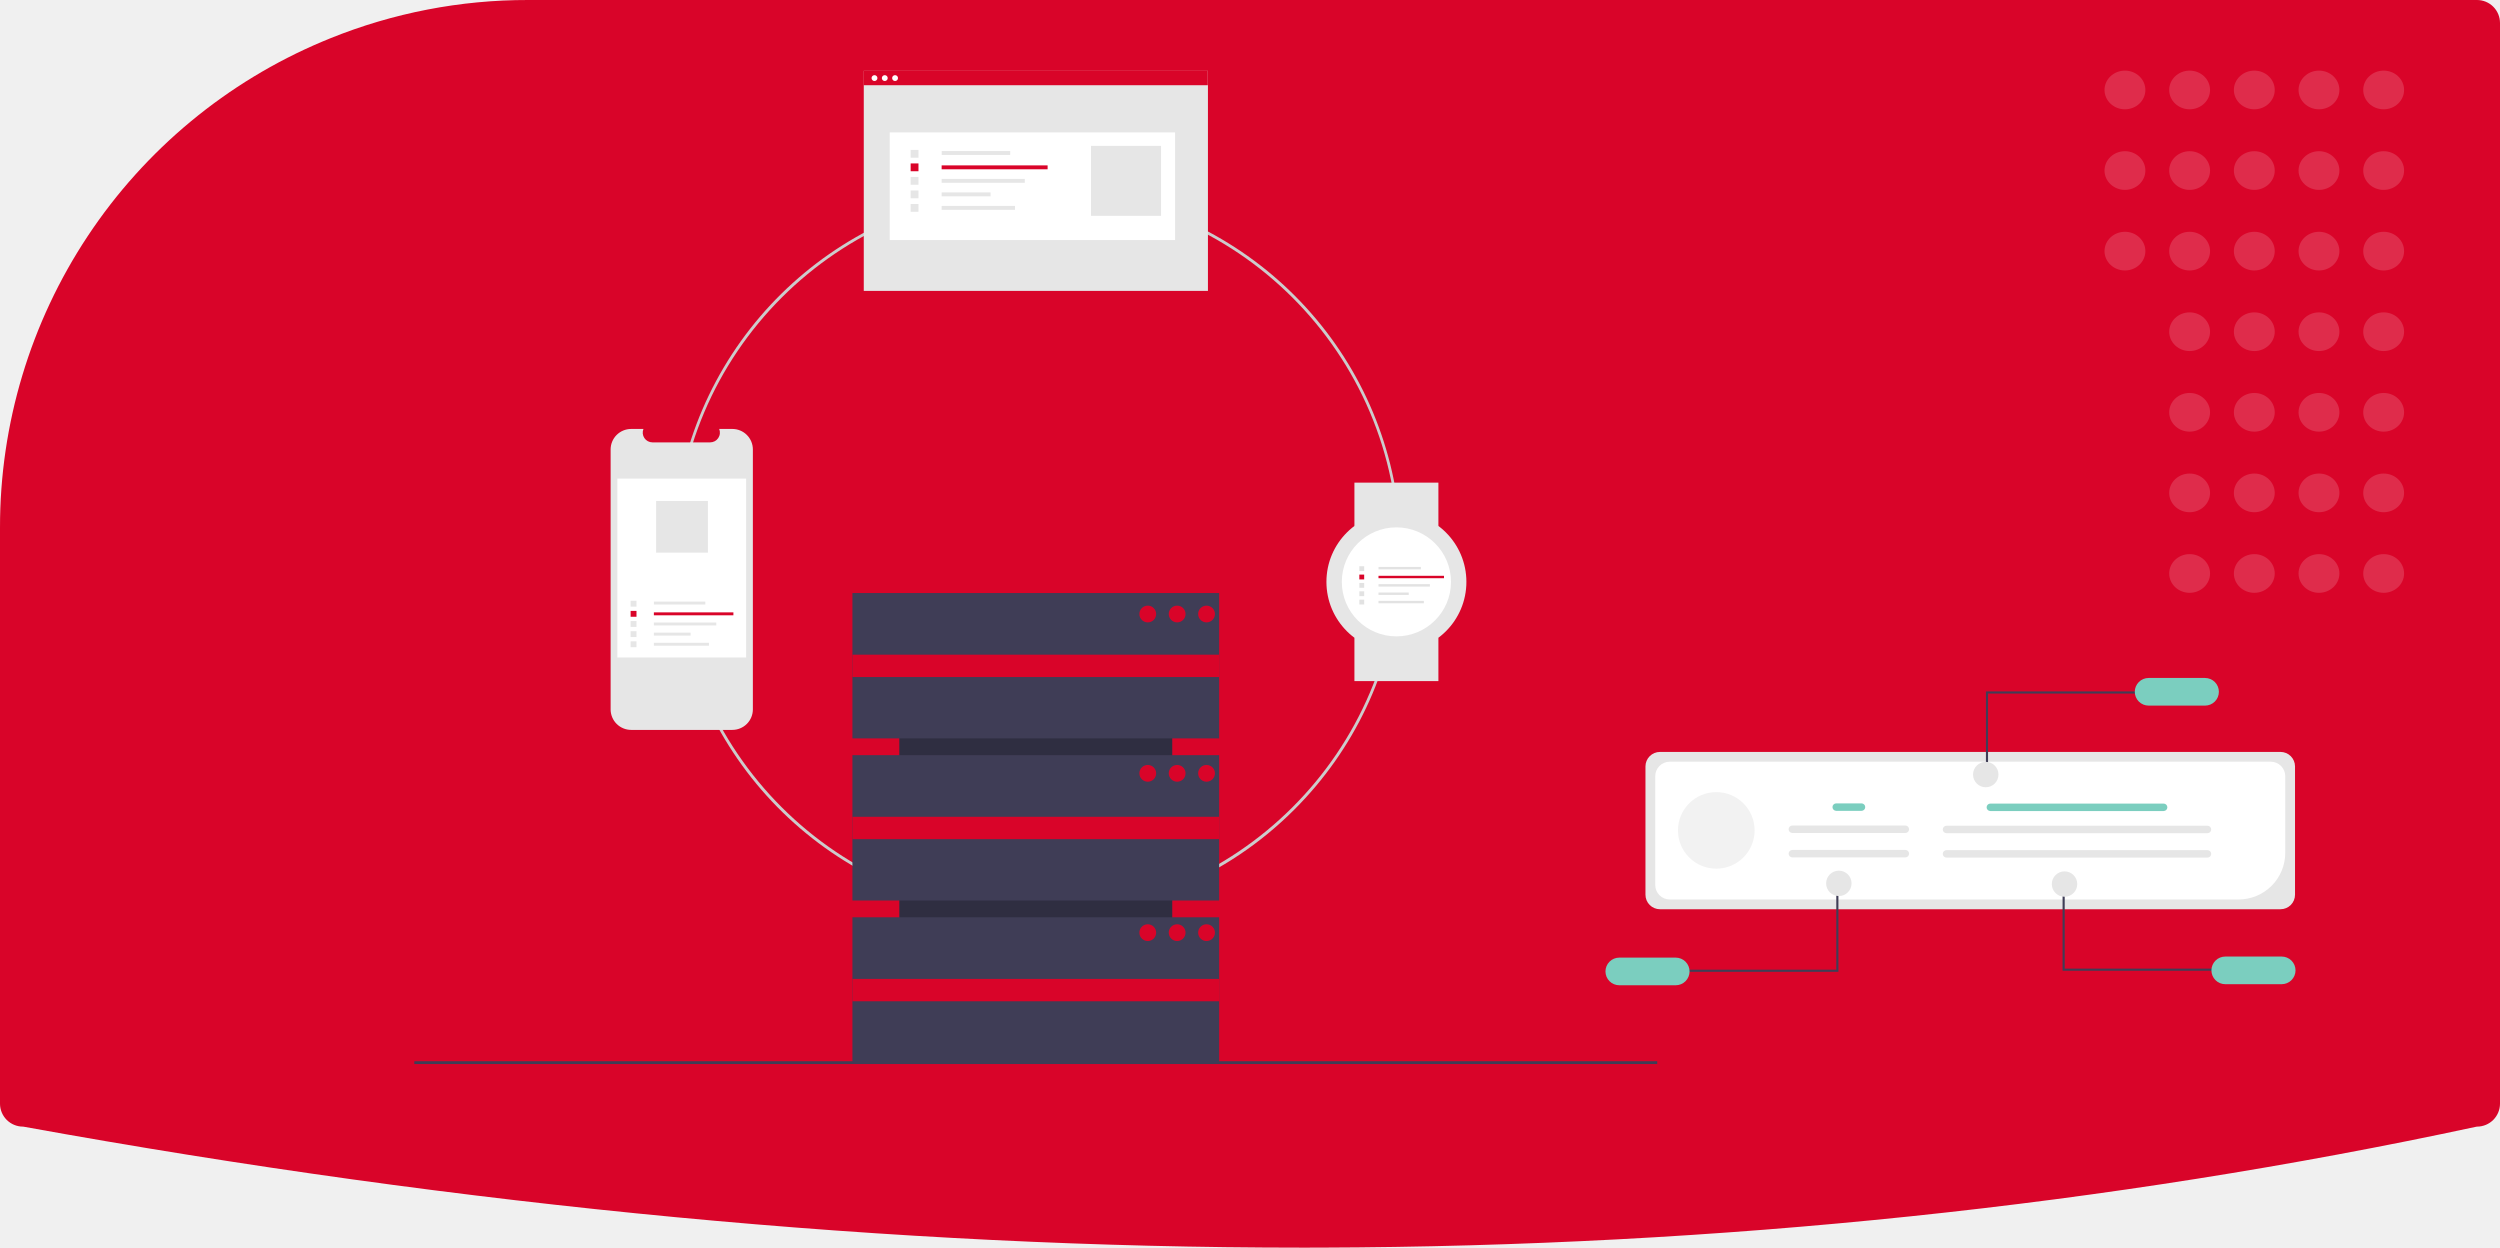
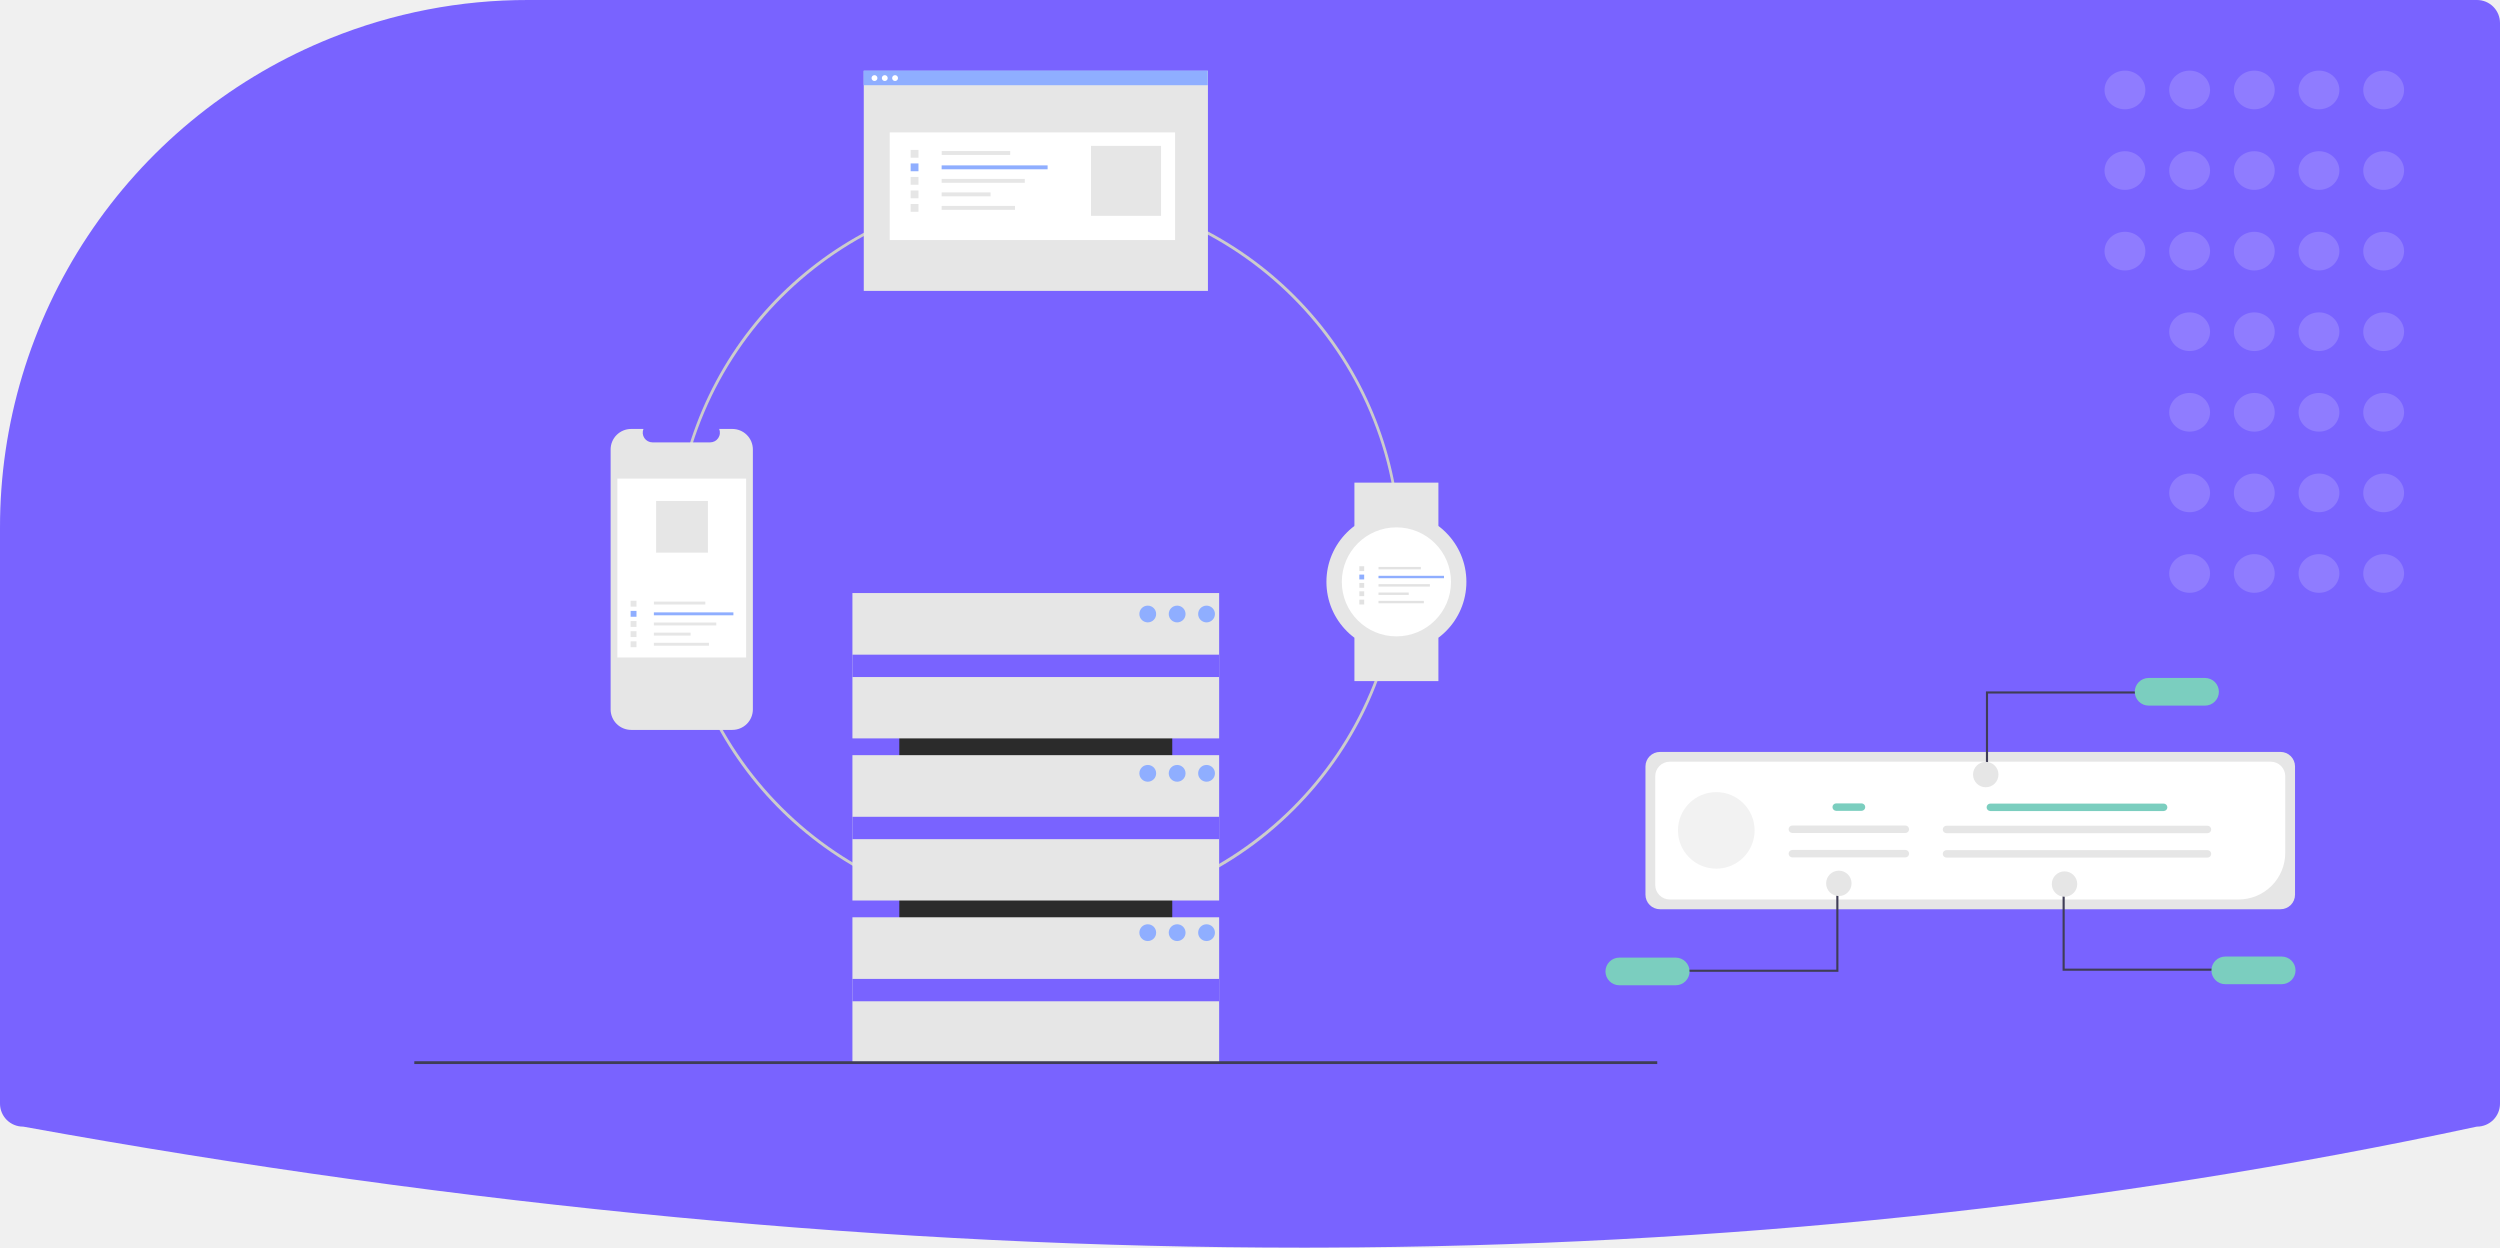
<svg xmlns="http://www.w3.org/2000/svg" width="531" height="265" viewBox="0 0 531 265" fill="none">
-   <path d="M112.193 0C97.766 -0.025 83.472 2.746 70.1 8.157C69.562 8.378 69.022 8.599 68.481 8.826C48.16 17.394 30.822 31.764 18.64 50.136C6.458 68.507 -0.026 90.062 7.8969e-05 112.1V234.422C0.002 235.714 0.516 236.953 1.43 237.866C2.344 238.779 3.584 239.293 4.877 239.295L4.973 239.303C98.964 256.358 190.339 265 276.635 265C277.929 265 279.221 264.998 280.513 264.994C365.34 264.736 447.937 256.094 526.01 239.307L526.124 239.295C527.416 239.293 528.656 238.779 529.57 237.866C530.484 236.953 530.999 235.714 531 234.422V4.873C530.999 3.581 530.484 2.342 529.57 1.429C528.656 0.515 527.416 0.002 526.124 0L112.193 0Z" fill="#D90429" />
+   <path d="M112.193 0C97.766 -0.025 83.472 2.746 70.1 8.157C69.562 8.378 69.022 8.599 68.481 8.826C48.16 17.394 30.822 31.764 18.64 50.136C6.458 68.507 -0.026 90.062 7.8969e-05 112.1V234.422C0.002 235.714 0.516 236.953 1.43 237.866C2.344 238.779 3.584 239.293 4.877 239.295L4.973 239.303C98.964 256.358 190.339 265 276.635 265C277.929 265 279.221 264.998 280.513 264.994C365.34 264.736 447.937 256.094 526.01 239.307L526.124 239.295C527.416 239.293 528.656 238.779 529.57 237.866C530.484 236.953 530.999 235.714 531 234.422V4.873C530.999 3.581 530.484 2.342 529.57 1.429C528.656 0.515 527.416 0.002 526.124 0L112.193 0Z" fill="#7963FF" />
  <path d="M220.278 194.534C202.391 194.534 185.057 188.341 171.229 177.011C157.402 165.68 147.937 149.913 144.448 132.396C140.958 114.879 143.659 96.696 152.092 80.944C160.524 65.193 174.165 52.848 190.691 46.013C207.217 39.178 225.605 38.276 242.722 43.461C259.839 48.645 274.627 59.596 284.564 74.446C294.502 89.297 298.976 107.128 297.222 124.902C295.469 142.677 287.598 159.294 274.949 171.923C267.786 179.114 259.266 184.815 249.882 188.697C240.498 192.578 230.436 194.562 220.278 194.534V194.534ZM220.278 40.73C177.974 40.73 143.556 75.095 143.556 117.335C143.556 159.576 177.974 193.941 220.278 193.941C262.583 193.941 297 159.576 297 117.335C297 75.095 262.583 40.73 220.278 40.73V40.73Z" fill="#CCCCCC" />
-   <path d="M248.987 206.111V128.338H191.014V206.111H248.987Z" fill="#2F2E41" />
-   <path d="M258.946 125.963H181.054V156.835H258.946V125.963Z" fill="#3F3D56" />
-   <path d="M258.946 160.397H181.054V191.269H258.946V160.397Z" fill="#3F3D56" />
-   <path d="M258.946 194.831H181.054V225.703H258.946V194.831Z" fill="#3F3D56" />
-   <path d="M258.946 139.053H181.054V143.802H258.946V139.053Z" fill="#D90429" />
-   <path d="M258.946 173.487H181.054V178.237H258.946V173.487Z" fill="#D90429" />
-   <path d="M258.946 207.921H181.054V212.671H258.946V207.921Z" fill="#D90429" />
-   <path d="M243.784 132.197C244.769 132.197 245.568 131.399 245.568 130.416C245.568 129.432 244.769 128.635 243.784 128.635C242.799 128.635 242 129.432 242 130.416C242 131.399 242.799 132.197 243.784 132.197Z" fill="#D90429" />
-   <path d="M250.027 132.197C251.012 132.197 251.811 131.399 251.811 130.416C251.811 129.432 251.012 128.635 250.027 128.635C249.042 128.635 248.243 129.432 248.243 130.416C248.243 131.399 249.042 132.197 250.027 132.197Z" fill="#D90429" />
-   <path d="M256.27 132.197C257.255 132.197 258.054 131.399 258.054 130.416C258.054 129.432 257.255 128.635 256.27 128.635C255.285 128.635 254.487 129.432 254.487 130.416C254.487 131.399 255.285 132.197 256.27 132.197Z" fill="#D90429" />
-   <path d="M243.784 166.037C244.769 166.037 245.568 165.24 245.568 164.256C245.568 163.273 244.769 162.475 243.784 162.475C242.799 162.475 242 163.273 242 164.256C242 165.24 242.799 166.037 243.784 166.037Z" fill="#D90429" />
-   <path d="M250.027 166.037C251.012 166.037 251.811 165.24 251.811 164.256C251.811 163.273 251.012 162.475 250.027 162.475C249.042 162.475 248.243 163.273 248.243 164.256C248.243 165.24 249.042 166.037 250.027 166.037Z" fill="#D90429" />
-   <path d="M256.27 166.037C257.255 166.037 258.054 165.24 258.054 164.256C258.054 163.273 257.255 162.475 256.27 162.475C255.285 162.475 254.487 163.273 254.487 164.256C254.487 165.24 255.285 166.037 256.27 166.037Z" fill="#D90429" />
-   <path d="M243.784 199.878C244.769 199.878 245.568 199.08 245.568 198.097C245.568 197.113 244.769 196.316 243.784 196.316C242.799 196.316 242 197.113 242 198.097C242 199.08 242.799 199.878 243.784 199.878Z" fill="#D90429" />
-   <path d="M250.027 199.878C251.012 199.878 251.811 199.08 251.811 198.097C251.811 197.113 251.012 196.316 250.027 196.316C249.042 196.316 248.243 197.113 248.243 198.097C248.243 199.08 249.042 199.878 250.027 199.878Z" fill="#D90429" />
-   <path d="M256.27 199.878C257.255 199.878 258.054 199.08 258.054 198.097C258.054 197.113 257.255 196.316 256.27 196.316C255.285 196.316 254.487 197.113 254.487 198.097C254.487 199.08 255.285 199.878 256.27 199.878Z" fill="#D90429" />
+   <path d="M248.987 206.111V128.338H191.014V206.111H248.987Z" fill="#2B2B2B" />
+   <path d="M258.946 125.963H181.054V156.835H258.946V125.963Z" fill="#E6E6E6" />
+   <path d="M258.946 160.397H181.054V191.269H258.946V160.397Z" fill="#E6E6E6" />
+   <path d="M258.946 194.831H181.054V225.703H258.946V194.831Z" fill="#E6E6E6" />
+   <path d="M258.946 139.053H181.054V143.802H258.946V139.053Z" fill="#7963FF" />
+   <path d="M258.946 173.487H181.054V178.237H258.946V173.487Z" fill="#7963FF" />
+   <path d="M258.946 207.921H181.054V212.671H258.946V207.921Z" fill="#7963FF" />
+   <path d="M243.784 132.197C244.769 132.197 245.568 131.399 245.568 130.416C245.568 129.432 244.769 128.635 243.784 128.635C242.799 128.635 242 129.432 242 130.416C242 131.399 242.799 132.197 243.784 132.197Z" fill="#8FAEFF" />
+   <path d="M250.027 132.197C251.012 132.197 251.811 131.399 251.811 130.416C251.811 129.432 251.012 128.635 250.027 128.635C249.042 128.635 248.243 129.432 248.243 130.416C248.243 131.399 249.042 132.197 250.027 132.197Z" fill="#8FAEFF" />
+   <path d="M256.27 132.197C257.255 132.197 258.054 131.399 258.054 130.416C258.054 129.432 257.255 128.635 256.27 128.635C255.285 128.635 254.487 129.432 254.487 130.416C254.487 131.399 255.285 132.197 256.27 132.197Z" fill="#8FAEFF" />
+   <path d="M243.784 166.037C244.769 166.037 245.568 165.24 245.568 164.256C245.568 163.273 244.769 162.475 243.784 162.475C242.799 162.475 242 163.273 242 164.256C242 165.24 242.799 166.037 243.784 166.037Z" fill="#8FAEFF" />
+   <path d="M250.027 166.037C251.012 166.037 251.811 165.24 251.811 164.256C251.811 163.273 251.012 162.475 250.027 162.475C249.042 162.475 248.243 163.273 248.243 164.256C248.243 165.24 249.042 166.037 250.027 166.037Z" fill="#8FAEFF" />
+   <path d="M256.27 166.037C257.255 166.037 258.054 165.24 258.054 164.256C258.054 163.273 257.255 162.475 256.27 162.475C255.285 162.475 254.487 163.273 254.487 164.256C254.487 165.24 255.285 166.037 256.27 166.037Z" fill="#8FAEFF" />
+   <path d="M243.784 199.878C244.769 199.878 245.568 199.08 245.568 198.097C245.568 197.113 244.769 196.316 243.784 196.316C242.799 196.316 242 197.113 242 198.097C242 199.08 242.799 199.878 243.784 199.878Z" fill="#8FAEFF" />
+   <path d="M250.027 199.878C251.012 199.878 251.811 199.08 251.811 198.097C251.811 197.113 251.012 196.316 250.027 196.316C249.042 196.316 248.243 197.113 248.243 198.097C248.243 199.08 249.042 199.878 250.027 199.878Z" fill="#8FAEFF" />
+   <path d="M256.27 199.878C257.255 199.878 258.054 199.08 258.054 198.097C258.054 197.113 257.255 196.316 256.27 196.316C255.285 196.316 254.487 197.113 254.487 198.097C254.487 199.08 255.285 199.878 256.27 199.878Z" fill="#8FAEFF" />
  <path d="M352 225.406H88V226H352V225.406Z" fill="#3F3D56" />
  <path d="M159.91 95.464V150.675C159.91 151.83 159.45 152.938 158.632 153.755C157.814 154.571 156.705 155.03 155.548 155.031H134.06C132.903 155.031 131.793 154.572 130.974 153.755C130.156 152.938 129.696 151.831 129.696 150.675V95.464C129.696 94.309 130.156 93.201 130.974 92.384C131.793 91.568 132.903 91.109 134.06 91.109H136.666C136.538 91.423 136.49 91.764 136.524 92.102C136.559 92.439 136.677 92.763 136.866 93.044C137.056 93.326 137.312 93.557 137.611 93.717C137.911 93.876 138.246 93.96 138.585 93.96H150.837C151.176 93.96 151.511 93.876 151.811 93.717C152.11 93.557 152.366 93.326 152.556 93.044C152.745 92.763 152.863 92.439 152.898 92.102C152.932 91.764 152.884 91.423 152.756 91.109H155.548C156.705 91.109 157.814 91.568 158.632 92.385C159.45 93.202 159.91 94.309 159.91 95.464V95.464Z" fill="#E6E6E6" />
  <path d="M158.479 101.652H131.127V139.648H158.479V101.652Z" fill="white" />
  <path d="M149.81 127.78H138.893V128.403H149.81V127.78Z" fill="#E6E6E6" />
-   <path d="M155.774 130.067H138.882V130.69H155.774V130.067Z" fill="#D90429" />
+   <path d="M155.774 130.067H138.882V130.69H155.774V130.067Z" fill="#8FAEFF" />
  <path d="M152.138 132.221H138.882V132.844H152.138V132.221Z" fill="#E6E6E6" />
  <path d="M146.68 134.376H138.882V134.999H146.68V134.376Z" fill="#E6E6E6" />
  <path d="M150.578 136.531H138.882V137.154H150.578V136.531Z" fill="#E6E6E6" />
  <path d="M135.19 127.601H133.942V128.846H135.19V127.601Z" fill="#E6E6E6" />
-   <path d="M135.19 129.755H133.942V131.001H135.19V129.755Z" fill="#D90429" />
+   <path d="M135.19 129.755H133.942V131.001H135.19V129.755Z" fill="#8FAEFF" />
  <path d="M135.19 131.91H133.942V133.156H135.19V131.91Z" fill="#E6E6E6" />
  <path d="M135.19 134.065H133.942V135.31H135.19V134.065Z" fill="#E6E6E6" />
  <path d="M135.19 136.219H133.942V137.465H135.19V136.219Z" fill="#E6E6E6" />
  <path d="M150.358 106.402H139.358V117.384H150.358V106.402Z" fill="#E6E6E6" />
  <path d="M256.566 15.041H183.465V61.787H256.566V15.041Z" fill="#E6E6E6" />
  <path d="M249.583 28.119H188.976V50.987H249.583V28.119Z" fill="white" />
  <path d="M214.564 32.081H200.018V32.911H214.564V32.081Z" fill="#E6E6E6" />
-   <path d="M222.511 35.128H200.004V35.958H222.511V35.128Z" fill="#D90429" />
+   <path d="M222.511 35.128H200.004V35.958H222.511V35.128Z" fill="#8FAEFF" />
  <path d="M217.667 37.999H200.004V38.829H217.667V37.999Z" fill="#E6E6E6" />
  <path d="M210.394 40.87H200.004V41.7H210.394V40.87Z" fill="#E6E6E6" />
  <path d="M215.589 43.741H200.004V44.571H215.589V43.741Z" fill="#E6E6E6" />
  <path d="M195.084 31.842H193.422V33.502H195.084V31.842Z" fill="#E6E6E6" />
-   <path d="M195.084 34.713H193.422V36.373H195.084V34.713Z" fill="#D90429" />
+   <path d="M195.084 34.713H193.422V36.373H195.084V34.713Z" fill="#8FAEFF" />
  <path d="M195.084 37.584H193.422V39.244H195.084V37.584Z" fill="#E6E6E6" />
  <path d="M195.084 40.455H193.422V42.115H195.084V40.455Z" fill="#E6E6E6" />
  <path d="M195.084 43.326H193.422V44.986H195.084V43.326Z" fill="#E6E6E6" />
  <path d="M246.609 30.984H231.727V45.844H246.609V30.984Z" fill="#E6E6E6" />
-   <path d="M256.535 15H183.434V18.101H256.535V15Z" fill="#D90429" />
+   <path d="M256.535 15H183.434V18.101H256.535V15Z" fill="#8FAEFF" />
  <path d="M185.742 17.208C186.086 17.208 186.365 16.929 186.365 16.585C186.365 16.242 186.086 15.963 185.742 15.963C185.398 15.963 185.119 16.242 185.119 16.585C185.119 16.929 185.398 17.208 185.742 17.208Z" fill="white" />
  <path d="M187.927 17.208C188.271 17.208 188.55 16.929 188.55 16.585C188.55 16.242 188.271 15.963 187.927 15.963C187.582 15.963 187.303 16.242 187.303 16.585C187.303 16.929 187.582 17.208 187.927 17.208Z" fill="white" />
  <path d="M190.112 17.208C190.456 17.208 190.735 16.929 190.735 16.585C190.735 16.242 190.456 15.963 190.112 15.963C189.767 15.963 189.488 16.242 189.488 16.585C189.488 16.929 189.767 17.208 190.112 17.208Z" fill="white" />
  <path d="M305.517 102.512H287.679V111.715H305.517V102.512Z" fill="#E6E6E6" />
  <path d="M305.517 135.462H287.679V144.664H305.517V135.462Z" fill="#E6E6E6" />
  <path d="M296.598 138.431C304.808 138.431 311.463 131.786 311.463 123.588C311.463 115.391 304.808 108.746 296.598 108.746C288.388 108.746 281.733 115.391 281.733 123.588C281.733 131.786 288.388 138.431 296.598 138.431Z" fill="#E6E6E6" />
  <path d="M296.598 135.165C303.001 135.165 308.193 129.982 308.193 123.588C308.193 117.195 303.001 112.011 296.598 112.011C290.194 112.011 285.003 117.195 285.003 123.588C285.003 129.982 290.194 135.165 296.598 135.165Z" fill="white" />
  <path d="M301.793 120.416H292.801V120.929H301.793V120.416Z" fill="#E2E2E2" />
-   <path d="M306.706 122.3H292.792V122.813H306.706V122.3Z" fill="#D90429" />
+   <path d="M306.706 122.3H292.792V122.813H306.706V122.3Z" fill="#8FAEFF" />
  <path d="M303.711 124.075H292.792V124.588H303.711V124.075Z" fill="#E2E2E2" />
  <path d="M299.215 125.85H292.792V126.363H299.215V125.85Z" fill="#E2E2E2" />
  <path d="M302.427 127.625H292.792V128.138H302.427V127.625Z" fill="#E2E2E2" />
  <path d="M289.751 120.269H288.723V121.295H289.751V120.269Z" fill="#E2E2E2" />
-   <path d="M289.751 122.044H288.723V123.07H289.751V122.044Z" fill="#D90429" />
+   <path d="M289.751 122.044H288.723V123.07H289.751V122.044Z" fill="#8FAEFF" />
  <path d="M289.751 123.819H288.723V124.845H289.751V123.819Z" fill="#E2E2E2" />
  <path d="M289.751 125.593H288.723V126.62H289.751V125.593Z" fill="#E2E2E2" />
  <path d="M289.751 127.368H288.723V128.394H289.751V127.368Z" fill="#E2E2E2" />
  <g opacity="0.4">
    <path opacity="0.4" d="M501.952 19.108C501.952 21.377 503.894 23.216 506.29 23.216C508.686 23.216 510.628 21.377 510.628 19.108C510.628 16.839 508.686 15 506.29 15C503.894 15 501.952 16.839 501.952 19.108Z" fill="white" />
    <path opacity="0.4" d="M501.952 36.224C501.952 38.493 503.894 40.332 506.29 40.332C508.686 40.332 510.628 38.493 510.628 36.224C510.628 33.955 508.686 32.116 506.29 32.116C503.894 32.116 501.952 33.955 501.952 36.224Z" fill="white" />
    <path opacity="0.4" d="M501.952 53.34C501.952 55.609 503.894 57.448 506.29 57.448C508.686 57.448 510.628 55.609 510.628 53.34C510.628 51.072 508.686 49.232 506.29 49.232C503.894 49.232 501.952 51.072 501.952 53.34Z" fill="white" />
    <path opacity="0.4" d="M501.952 70.457C501.952 72.725 503.894 74.564 506.29 74.564C508.686 74.564 510.628 72.725 510.628 70.457C510.628 68.188 508.686 66.349 506.29 66.349C503.894 66.349 501.952 68.188 501.952 70.457Z" fill="white" />
    <path opacity="0.4" d="M501.952 87.573C501.952 89.841 503.894 91.681 506.29 91.681C508.686 91.681 510.628 89.841 510.628 87.573C510.628 85.304 508.686 83.465 506.29 83.465C503.894 83.465 501.952 85.304 501.952 87.573Z" fill="white" />
    <path opacity="0.4" d="M501.952 104.689C501.952 106.958 503.894 108.797 506.29 108.797C508.686 108.797 510.628 106.958 510.628 104.689C510.628 102.42 508.686 100.581 506.29 100.581C503.894 100.581 501.952 102.42 501.952 104.689Z" fill="white" />
    <path opacity="0.4" d="M501.952 121.805C501.952 124.074 503.894 125.913 506.29 125.913C508.686 125.913 510.628 124.074 510.628 121.805C510.628 119.536 508.686 117.697 506.29 117.697C503.894 117.697 501.952 119.536 501.952 121.805Z" fill="white" />
    <path opacity="0.4" d="M488.214 19.108C488.214 21.377 490.156 23.216 492.552 23.216C494.948 23.216 496.89 21.377 496.89 19.108C496.89 16.839 494.948 15 492.552 15C490.156 15 488.214 16.839 488.214 19.108Z" fill="white" />
    <path opacity="0.4" d="M488.214 36.224C488.214 38.493 490.156 40.332 492.552 40.332C494.948 40.332 496.89 38.493 496.89 36.224C496.89 33.955 494.948 32.116 492.552 32.116C490.156 32.116 488.214 33.955 488.214 36.224Z" fill="white" />
    <path opacity="0.4" d="M488.214 53.34C488.214 55.609 490.156 57.448 492.552 57.448C494.948 57.448 496.89 55.609 496.89 53.34C496.89 51.072 494.948 49.232 492.552 49.232C490.156 49.232 488.214 51.072 488.214 53.34Z" fill="white" />
    <path opacity="0.4" d="M488.214 70.457C488.214 72.725 490.156 74.564 492.552 74.564C494.948 74.564 496.89 72.725 496.89 70.457C496.89 68.188 494.948 66.349 492.552 66.349C490.156 66.349 488.214 68.188 488.214 70.457Z" fill="white" />
    <path opacity="0.4" d="M488.214 87.573C488.214 89.841 490.156 91.681 492.552 91.681C494.948 91.681 496.89 89.841 496.89 87.573C496.89 85.304 494.948 83.465 492.552 83.465C490.156 83.465 488.214 85.304 488.214 87.573Z" fill="white" />
    <path opacity="0.4" d="M488.214 104.689C488.214 106.958 490.156 108.797 492.552 108.797C494.948 108.797 496.89 106.958 496.89 104.689C496.89 102.42 494.948 100.581 492.552 100.581C490.156 100.581 488.214 102.42 488.214 104.689Z" fill="white" />
    <path opacity="0.4" d="M488.214 121.805C488.214 124.074 490.156 125.913 492.552 125.913C494.948 125.913 496.89 124.074 496.89 121.805C496.89 119.536 494.948 117.697 492.552 117.697C490.156 117.697 488.214 119.536 488.214 121.805Z" fill="white" />
    <path opacity="0.4" d="M474.476 19.108C474.476 21.377 476.418 23.216 478.814 23.216C481.21 23.216 483.152 21.377 483.152 19.108C483.152 16.839 481.21 15 478.814 15C476.418 15 474.476 16.839 474.476 19.108Z" fill="white" />
    <path opacity="0.4" d="M474.476 36.224C474.476 38.493 476.418 40.332 478.814 40.332C481.21 40.332 483.152 38.493 483.152 36.224C483.152 33.955 481.21 32.116 478.814 32.116C476.418 32.116 474.476 33.955 474.476 36.224Z" fill="white" />
    <path opacity="0.4" d="M474.476 53.34C474.476 55.609 476.418 57.448 478.814 57.448C481.21 57.448 483.152 55.609 483.152 53.34C483.152 51.072 481.21 49.232 478.814 49.232C476.418 49.232 474.476 51.072 474.476 53.34Z" fill="white" />
    <path opacity="0.4" d="M474.476 70.457C474.476 72.725 476.418 74.564 478.814 74.564C481.21 74.564 483.152 72.725 483.152 70.457C483.152 68.188 481.21 66.349 478.814 66.349C476.418 66.349 474.476 68.188 474.476 70.457Z" fill="white" />
    <path opacity="0.4" d="M474.476 87.573C474.476 89.841 476.418 91.681 478.814 91.681C481.21 91.681 483.152 89.841 483.152 87.573C483.152 85.304 481.21 83.465 478.814 83.465C476.418 83.465 474.476 85.304 474.476 87.573Z" fill="white" />
    <path opacity="0.4" d="M474.476 104.689C474.476 106.958 476.418 108.797 478.814 108.797C481.21 108.797 483.152 106.958 483.152 104.689C483.152 102.42 481.21 100.581 478.814 100.581C476.418 100.581 474.476 102.42 474.476 104.689Z" fill="white" />
    <path opacity="0.4" d="M474.476 121.805C474.476 124.074 476.418 125.913 478.814 125.913C481.21 125.913 483.152 124.074 483.152 121.805C483.152 119.536 481.21 117.697 478.814 117.697C476.418 117.697 474.476 119.536 474.476 121.805Z" fill="white" />
    <path opacity="0.4" d="M460.738 19.108C460.738 21.377 462.68 23.216 465.076 23.216C467.472 23.216 469.414 21.377 469.414 19.108C469.414 16.839 467.472 15 465.076 15C462.68 15 460.738 16.839 460.738 19.108Z" fill="white" />
    <path opacity="0.4" d="M460.738 36.224C460.738 38.493 462.68 40.332 465.076 40.332C467.472 40.332 469.414 38.493 469.414 36.224C469.414 33.955 467.472 32.116 465.076 32.116C462.68 32.116 460.738 33.955 460.738 36.224Z" fill="white" />
    <path opacity="0.4" d="M447 19.108C447 21.377 448.942 23.216 451.338 23.216C453.734 23.216 455.677 21.377 455.677 19.108C455.677 16.839 453.734 15 451.338 15C448.942 15 447 16.839 447 19.108Z" fill="white" />
    <path opacity="0.4" d="M447 36.224C447 38.493 448.942 40.332 451.338 40.332C453.734 40.332 455.677 38.493 455.677 36.224C455.677 33.955 453.734 32.116 451.338 32.116C448.942 32.116 447 33.955 447 36.224Z" fill="white" />
    <path opacity="0.4" d="M447 53.34C447 55.609 448.942 57.448 451.338 57.448C453.734 57.448 455.677 55.609 455.677 53.34C455.677 51.072 453.734 49.232 451.338 49.232C448.942 49.232 447 51.072 447 53.34Z" fill="white" />
    <path opacity="0.4" d="M460.738 53.34C460.738 55.609 462.68 57.448 465.076 57.448C467.472 57.448 469.414 55.609 469.414 53.34C469.414 51.072 467.472 49.232 465.076 49.232C462.68 49.232 460.738 51.072 460.738 53.34Z" fill="white" />
    <path opacity="0.4" d="M460.738 70.457C460.738 72.725 462.68 74.564 465.076 74.564C467.472 74.564 469.414 72.725 469.414 70.457C469.414 68.188 467.472 66.349 465.076 66.349C462.68 66.349 460.738 68.188 460.738 70.457Z" fill="white" />
    <path opacity="0.4" d="M460.738 87.573C460.738 89.841 462.68 91.681 465.076 91.681C467.472 91.681 469.414 89.841 469.414 87.573C469.414 85.304 467.472 83.465 465.076 83.465C462.68 83.465 460.738 85.304 460.738 87.573Z" fill="white" />
    <path opacity="0.4" d="M460.738 104.689C460.738 106.958 462.68 108.797 465.076 108.797C467.472 108.797 469.414 106.958 469.414 104.689C469.414 102.42 467.472 100.581 465.076 100.581C462.68 100.581 460.738 102.42 460.738 104.689Z" fill="white" />
    <path opacity="0.4" d="M460.738 121.805C460.738 124.074 462.68 125.913 465.076 125.913C467.472 125.913 469.414 124.074 469.414 121.805C469.414 119.536 467.472 117.697 465.076 117.697C462.68 117.697 460.738 119.536 460.738 121.805Z" fill="white" />
  </g>
  <g clip-path="url(#clip0_1_284)">
    <path d="M484.385 193.122H352.574C351.758 193.121 350.976 192.797 350.399 192.221C349.822 191.645 349.498 190.864 349.497 190.049V162.784C349.498 161.969 349.822 161.188 350.399 160.611C350.976 160.035 351.758 159.711 352.574 159.71H484.385C485.201 159.711 485.983 160.035 486.56 160.611C487.137 161.188 487.462 161.969 487.463 162.784V190.049C487.462 190.864 487.137 191.645 486.56 192.221C485.983 192.797 485.201 193.121 484.385 193.122Z" fill="#E6E6E6" />
    <path d="M475.489 191.049H354.65C353.834 191.048 353.052 190.724 352.475 190.148C351.898 189.572 351.574 188.79 351.573 187.976V164.859C351.574 164.044 351.898 163.262 352.475 162.686C353.052 162.11 353.834 161.786 354.65 161.785H482.31C483.126 161.786 483.908 162.11 484.485 162.686C485.061 163.262 485.386 164.044 485.387 164.859V181.163C485.384 183.784 484.34 186.297 482.485 188.15C480.629 190.004 478.113 191.046 475.489 191.049V191.049Z" fill="white" />
    <path d="M459.553 172.265H422.752C422.541 172.265 422.339 172.181 422.19 172.033C422.042 171.884 421.958 171.683 421.958 171.472C421.958 171.262 422.042 171.06 422.19 170.912C422.339 170.763 422.541 170.68 422.752 170.68H459.553C459.763 170.68 459.965 170.763 460.114 170.912C460.263 171.06 460.346 171.262 460.346 171.472C460.346 171.683 460.263 171.884 460.114 172.033C459.965 172.181 459.763 172.265 459.553 172.265V172.265Z" fill="#7BCEBF" />
    <path d="M468.867 176.97H413.437C413.226 176.97 413.025 176.886 412.876 176.738C412.727 176.589 412.643 176.388 412.643 176.177C412.643 175.967 412.727 175.765 412.876 175.617C413.025 175.468 413.226 175.385 413.437 175.385H468.867C469.078 175.385 469.28 175.468 469.429 175.617C469.577 175.765 469.661 175.967 469.661 176.177C469.661 176.388 469.577 176.589 469.429 176.738C469.28 176.886 469.078 176.97 468.867 176.97V176.97Z" fill="#E6E6E6" />
    <path d="M468.867 182.154H413.437C413.226 182.154 413.025 182.071 412.876 181.922C412.727 181.774 412.643 181.572 412.643 181.362C412.643 181.152 412.727 180.95 412.876 180.801C413.025 180.653 413.226 180.569 413.437 180.569H468.867C469.078 180.569 469.28 180.653 469.429 180.801C469.577 180.95 469.661 181.152 469.661 181.362C469.661 181.572 469.577 181.774 469.429 181.922C469.28 182.071 469.078 182.154 468.867 182.154V182.154Z" fill="#E6E6E6" />
    <path d="M422.262 164.257H421.81V146.857H454.519V147.309H422.262V164.257Z" fill="#3F3D56" />
    <path d="M468.352 144H456.367C455.588 144 454.84 144.309 454.289 144.86C453.738 145.411 453.428 146.157 453.428 146.936C453.428 147.715 453.738 148.461 454.289 149.012C454.84 149.563 455.588 149.872 456.367 149.872H468.352C469.131 149.872 469.879 149.563 470.43 149.012C470.981 148.461 471.291 147.715 471.291 146.936C471.291 146.157 470.981 145.411 470.43 144.86C469.879 144.309 469.131 144 468.352 144V144Z" fill="#7BCEBF" />
    <path d="M421.774 167.213C423.266 167.213 424.475 166.005 424.475 164.515C424.475 163.025 423.266 161.817 421.774 161.817C420.282 161.817 419.073 163.025 419.073 164.515C419.073 166.005 420.282 167.213 421.774 167.213Z" fill="#E6E6E6" />
    <path d="M438.543 188.787H438.09V206.187H470.8V205.735H438.543V188.787Z" fill="#3F3D56" />
    <path d="M487.571 206.108C487.571 205.33 487.261 204.583 486.71 204.033C486.159 203.482 485.411 203.173 484.632 203.172H472.648C471.868 203.172 471.12 203.481 470.569 204.032C470.018 204.583 469.708 205.329 469.708 206.108C469.708 206.887 470.018 207.633 470.569 208.184C471.12 208.735 471.868 209.044 472.648 209.044H484.632C485.411 209.043 486.159 208.734 486.71 208.183C487.261 207.633 487.571 206.886 487.571 206.108V206.108Z" fill="#7BCEBF" />
    <path d="M438.506 190.475C439.998 190.475 441.208 189.267 441.208 187.777C441.208 186.287 439.998 185.079 438.506 185.079C437.015 185.079 435.805 186.287 435.805 187.777C435.805 189.267 437.015 190.475 438.506 190.475Z" fill="#E6E6E6" />
    <path d="M390.029 189.013H390.481V206.413H357.772V205.961H390.029V189.013Z" fill="#3F3D56" />
    <path d="M343.94 209.27H355.924C356.703 209.27 357.451 208.961 358.002 208.41C358.553 207.859 358.863 207.113 358.863 206.334C358.863 205.555 358.553 204.808 358.002 204.258C357.451 203.707 356.703 203.398 355.924 203.398H343.94C343.16 203.398 342.412 203.707 341.861 204.258C341.31 204.808 341 205.555 341 206.334C341 207.113 341.31 207.859 341.861 208.41C342.412 208.961 343.16 209.27 343.94 209.27Z" fill="#7BCEBF" />
    <path d="M390.57 190.324C392.062 190.324 393.271 189.116 393.271 187.626C393.271 186.136 392.062 184.928 390.57 184.928C389.078 184.928 387.869 186.136 387.869 187.626C387.869 189.116 389.078 190.324 390.57 190.324Z" fill="#E6E6E6" />
    <path d="M364.54 184.505C369.036 184.505 372.68 180.865 372.68 176.374C372.68 171.884 369.036 168.244 364.54 168.244C360.044 168.244 356.4 171.884 356.4 176.374C356.4 180.865 360.044 184.505 364.54 184.505Z" fill="#F2F2F2" />
    <path d="M395.383 172.222H390.012C389.801 172.222 389.599 172.139 389.45 171.99C389.302 171.842 389.218 171.64 389.218 171.43C389.218 171.219 389.302 171.018 389.45 170.869C389.599 170.721 389.801 170.637 390.012 170.637H395.383C395.593 170.637 395.795 170.721 395.944 170.869C396.093 171.018 396.176 171.219 396.176 171.43C396.176 171.64 396.093 171.842 395.944 171.99C395.795 172.139 395.593 172.222 395.383 172.222Z" fill="#7BCEBF" />
    <path d="M404.697 176.927H380.697C380.486 176.927 380.285 176.844 380.136 176.695C379.987 176.547 379.903 176.345 379.903 176.135C379.903 175.924 379.987 175.723 380.136 175.574C380.285 175.426 380.486 175.342 380.697 175.342H404.697C404.908 175.342 405.11 175.426 405.258 175.574C405.407 175.723 405.491 175.924 405.491 176.135C405.491 176.345 405.407 176.547 405.258 176.695C405.11 176.844 404.908 176.927 404.697 176.927V176.927Z" fill="#E6E6E6" />
    <path d="M404.697 182.112H380.697C380.486 182.112 380.285 182.028 380.136 181.88C379.987 181.731 379.903 181.529 379.903 181.319C379.903 181.109 379.987 180.907 380.136 180.759C380.285 180.61 380.486 180.526 380.697 180.526H404.697C404.908 180.526 405.11 180.61 405.258 180.759C405.407 180.907 405.491 181.109 405.491 181.319C405.491 181.529 405.407 181.731 405.258 181.88C405.11 182.028 404.908 182.112 404.697 182.112V182.112Z" fill="#E6E6E6" />
  </g>
  <defs>
    <clipPath id="clip0_1_284">
      <rect width="152" height="66" fill="white" transform="translate(341 144)" />
    </clipPath>
  </defs>
</svg>
